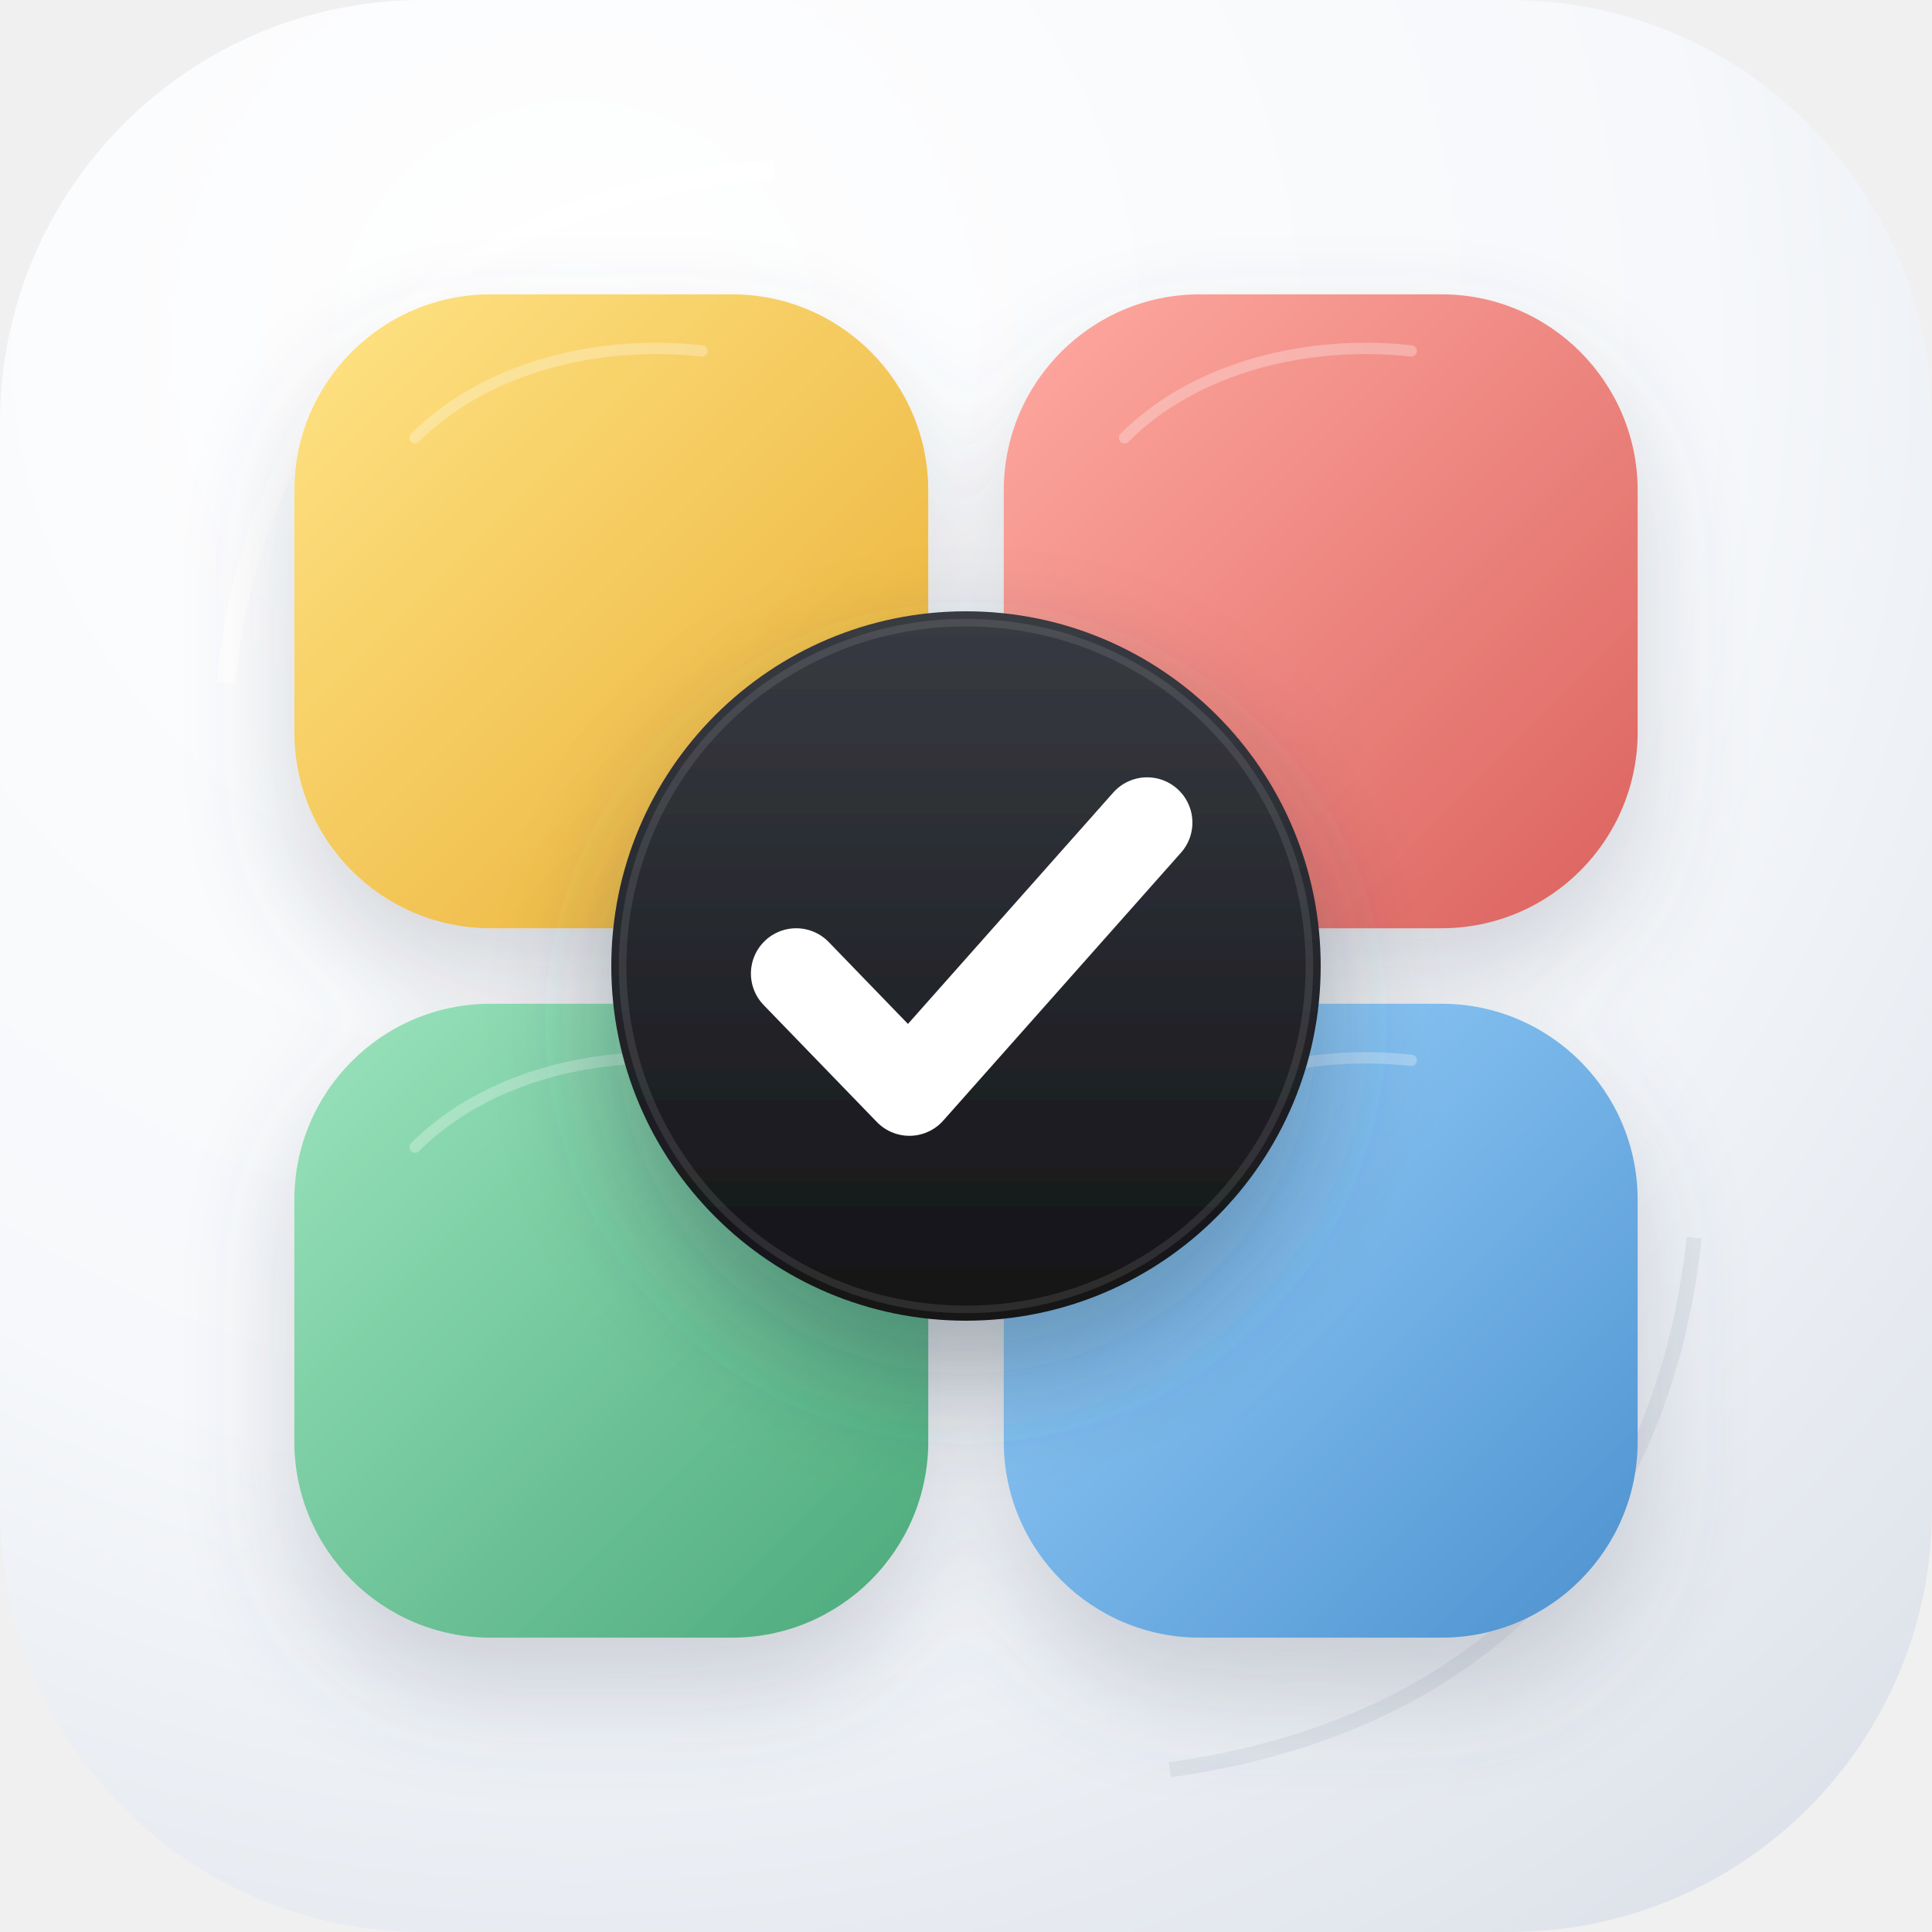
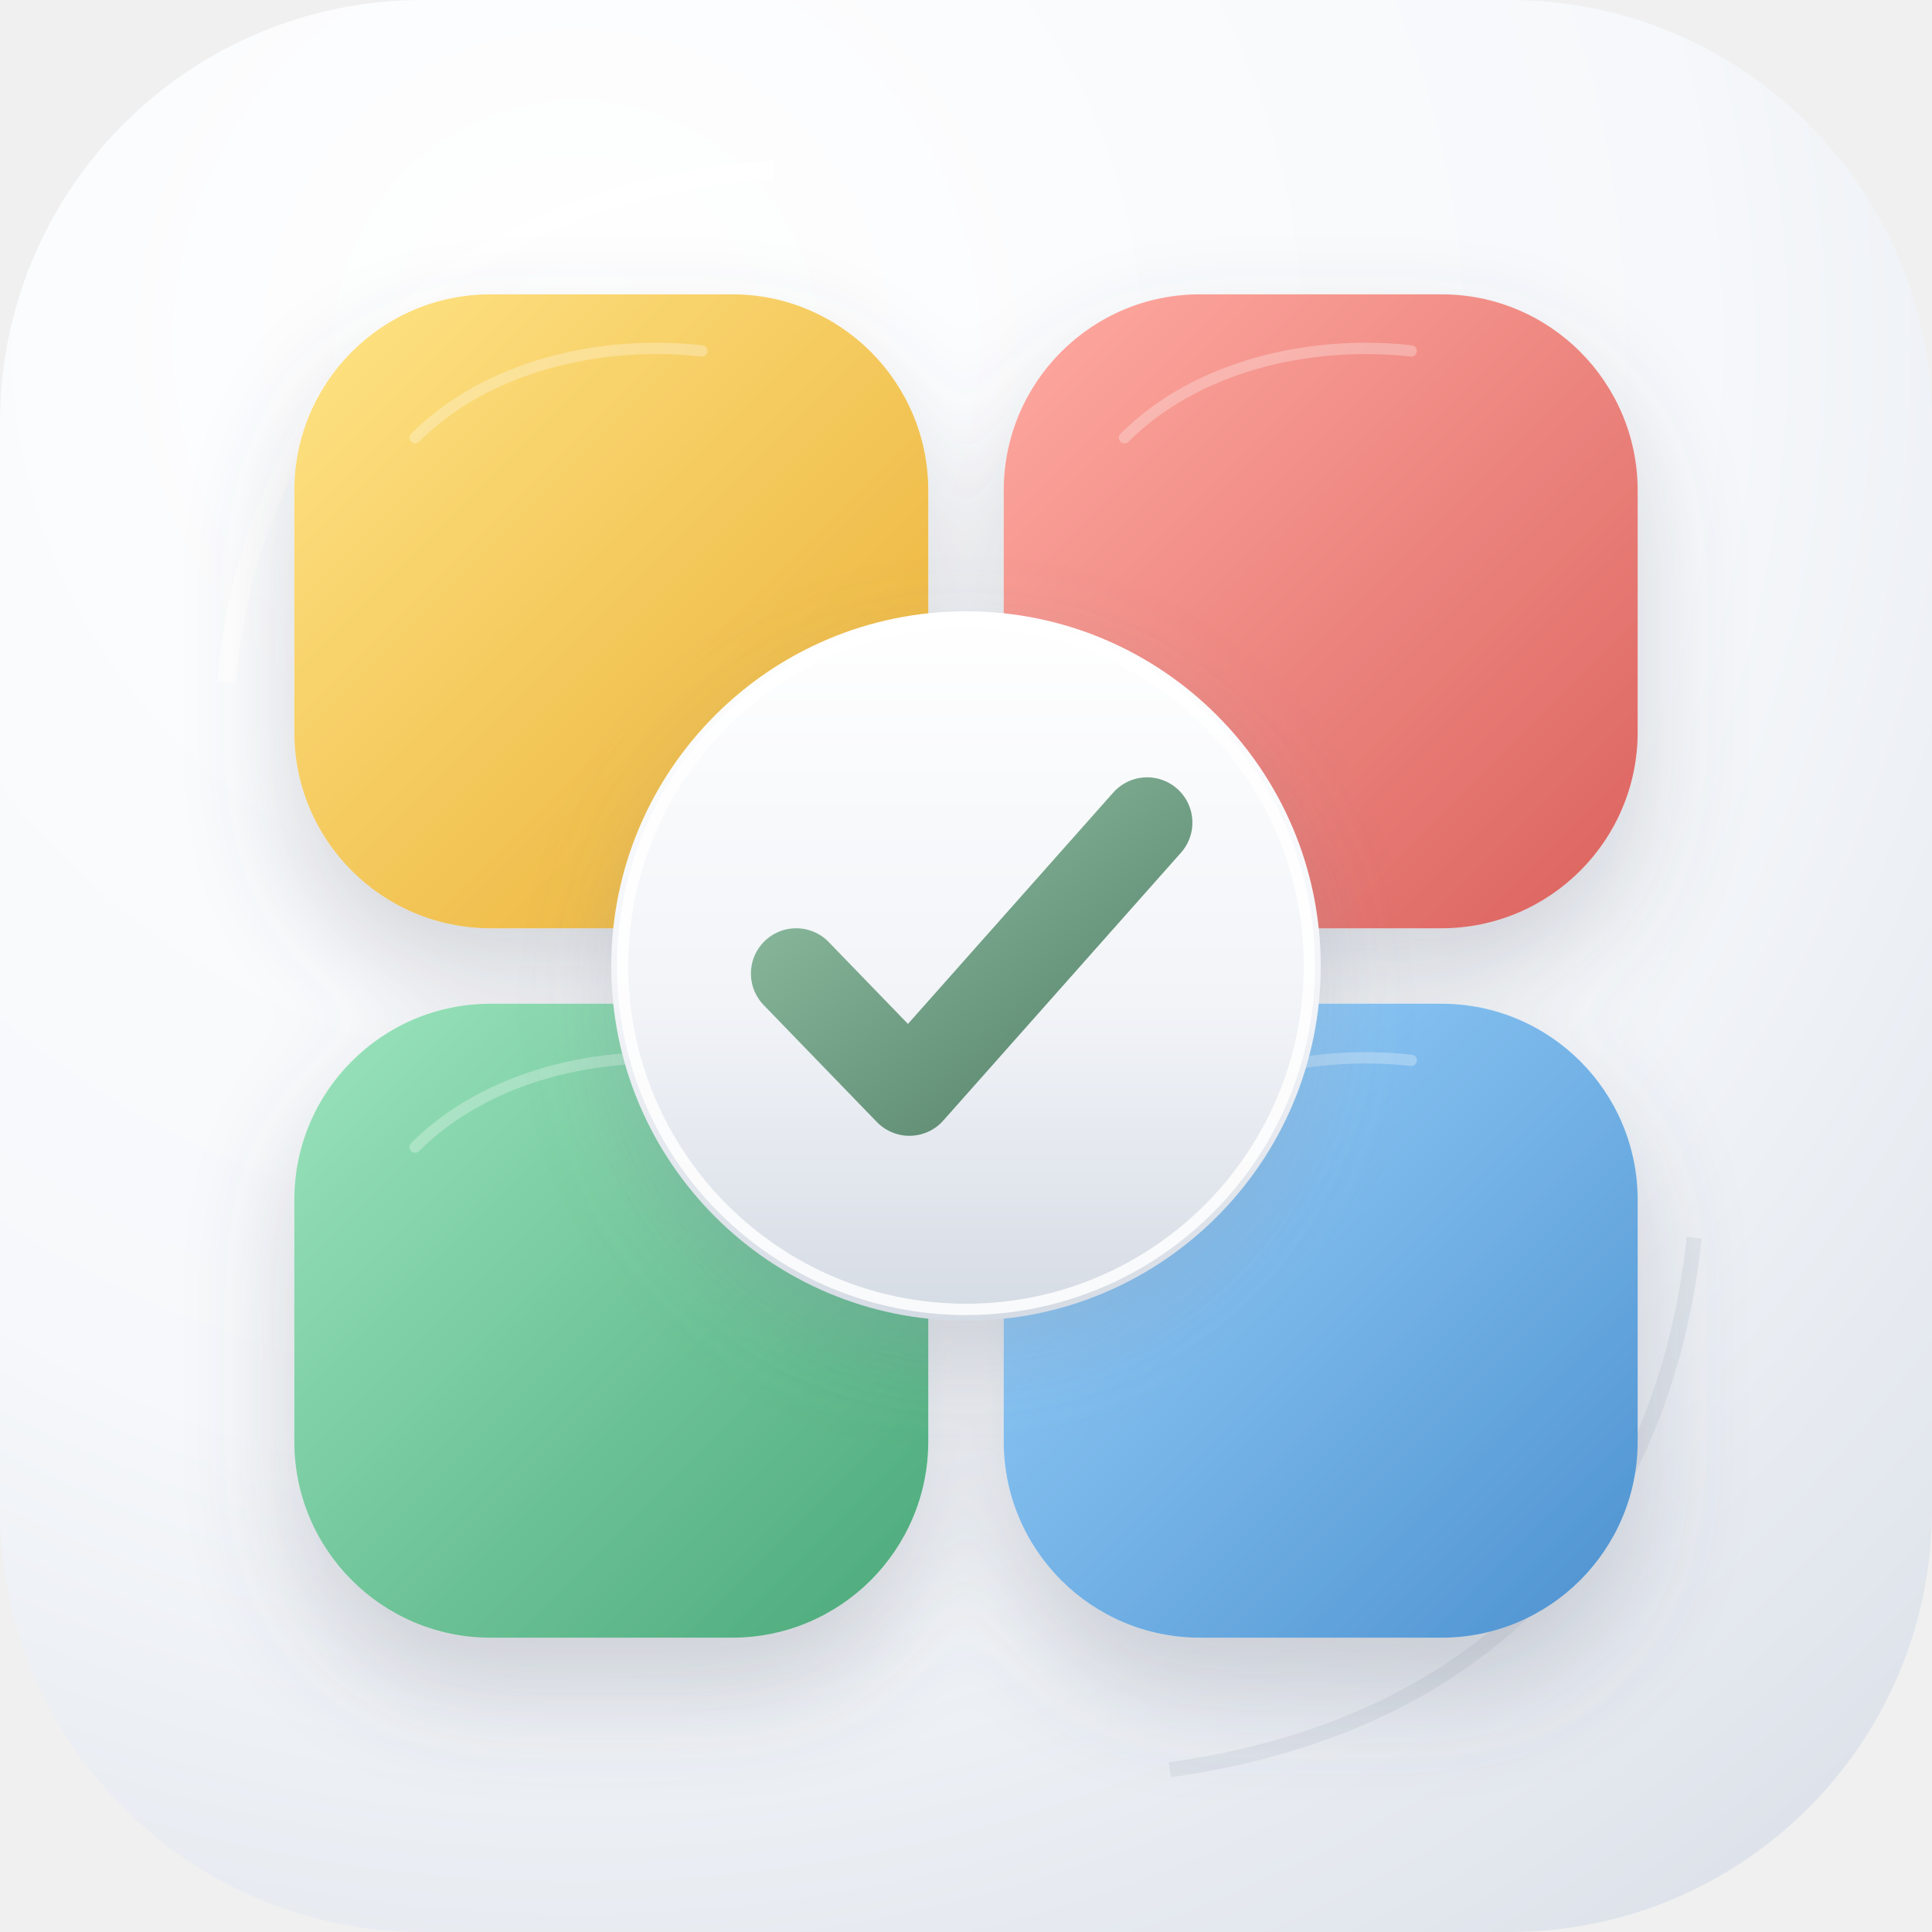
<svg xmlns="http://www.w3.org/2000/svg" viewBox="0 0 512 512">
  <defs>
    <radialGradient id="bg" cx="30%" cy="18%" r="100%">
      <stop offset="0" stop-color="#ffffff" />
      <stop offset="0.58" stop-color="#f6f8fb" />
      <stop offset="1" stop-color="#dde2ea" />
    </radialGradient>
    <linearGradient id="gold" x1="0" y1="0" x2="1" y2="1">
      <stop stop-color="#ffe486" />
      <stop offset="1" stop-color="#e9ad32" />
    </linearGradient>
    <linearGradient id="coral" x1="0" y1="0" x2="1" y2="1">
      <stop stop-color="#ffaaa1" />
      <stop offset="1" stop-color="#db625e" />
    </linearGradient>
    <linearGradient id="mint" x1="0" y1="0" x2="1" y2="1">
      <stop stop-color="#9be4bd" />
      <stop offset="1" stop-color="#4aa97a" />
    </linearGradient>
    <linearGradient id="sky" x1="0" y1="0" x2="1" y2="1">
      <stop stop-color="#9dd5ff" />
      <stop offset="1" stop-color="#4c91cf" />
    </linearGradient>
    <linearGradient id="core" x1="0" y1="0" x2="0" y2="1">
-       <stop stop-color="#383b42" />
-       <stop offset="1" stop-color="#121316" />
+       <stop stop-color="#ffffff" />
+       <stop offset=".55" stop-color="#f2f4f8" />
+       <stop offset="1" stop-color="#d5dbe4" />
+     </linearGradient>
+     <linearGradient id="checkSage" x1="0" y1="0" x2="1" y2="1">
+       <stop stop-color="#8fbea2" />
+       <stop offset="1" stop-color="#56836b" />
    </linearGradient>
    <filter id="tileShadow" x="-30%" y="-30%" width="160%" height="180%">
      <feDropShadow dx="0" dy="14" stdDeviation="14" flood-color="#556171" flood-opacity=".24" />
    </filter>
    <filter id="coreShadow" x="-35%" y="-35%" width="170%" height="190%">
-       <feDropShadow dx="0" dy="15" stdDeviation="15" flood-color="#344050" flood-opacity=".36" />
+       <feDropShadow dx="0" dy="10" stdDeviation="12" flood-color="#8794a5" flood-opacity=".24" />
    </filter>
  </defs>
  <rect width="512" height="512" rx="112" fill="url(#bg)" />
  <path d="M60 181C67 102 122 51 205 45" fill="none" stroke="#fff" stroke-opacity=".9" stroke-width="5" />
  <path d="M449 328C440 410 389 458 310 469" fill="none" stroke="#aeb7c4" stroke-opacity=".22" stroke-width="4" />
  <g filter="url(#tileShadow)">
    <rect x="78" y="78" width="168" height="168" rx="52" fill="url(#gold)" />
    <rect x="266" y="78" width="168" height="168" rx="52" fill="url(#coral)" />
    <rect x="78" y="266" width="168" height="168" rx="52" fill="url(#mint)" />
    <rect x="266" y="266" width="168" height="168" rx="52" fill="url(#sky)" />
  </g>
  <g fill="none" stroke="#fff" stroke-linecap="round" opacity=".28" stroke-width="3">
    <path d="M110 116c19-19 49-26 76-23" />
    <path d="M298 116c19-19 49-26 76-23" />
    <path d="M110 304c19-19 49-26 76-23" />
    <path d="M298 304c19-19 49-26 76-23" />
  </g>
  <circle cx="256" cy="256" r="94" fill="url(#core)" filter="url(#coreShadow)" />
-   <circle cx="256" cy="256" r="91" fill="none" stroke="#fff" stroke-opacity=".1" stroke-width="2" />
-   <path d="m211 258 30 31 63-71" fill="none" stroke="#fff" stroke-linecap="round" stroke-linejoin="round" stroke-width="24" />
+   <circle cx="256" cy="256" r="91" fill="none" stroke="#fff" stroke-opacity=".85" stroke-width="3" />
+   <path d="m211 258 30 31 63-71" fill="none" stroke="url(#checkSage)" stroke-linecap="round" stroke-linejoin="round" stroke-width="24" />
</svg>
